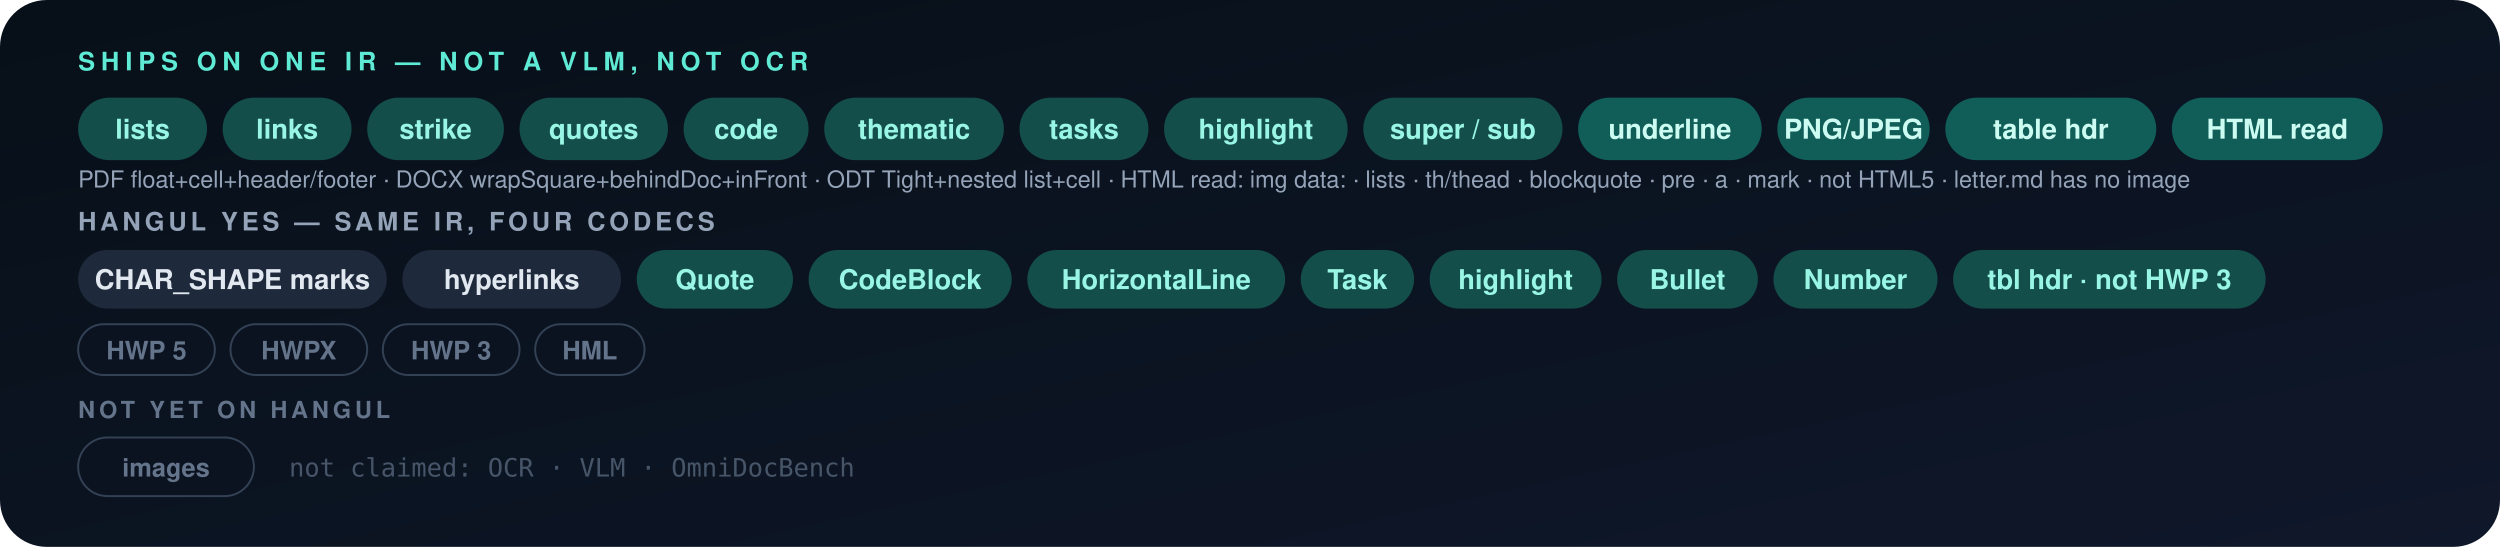
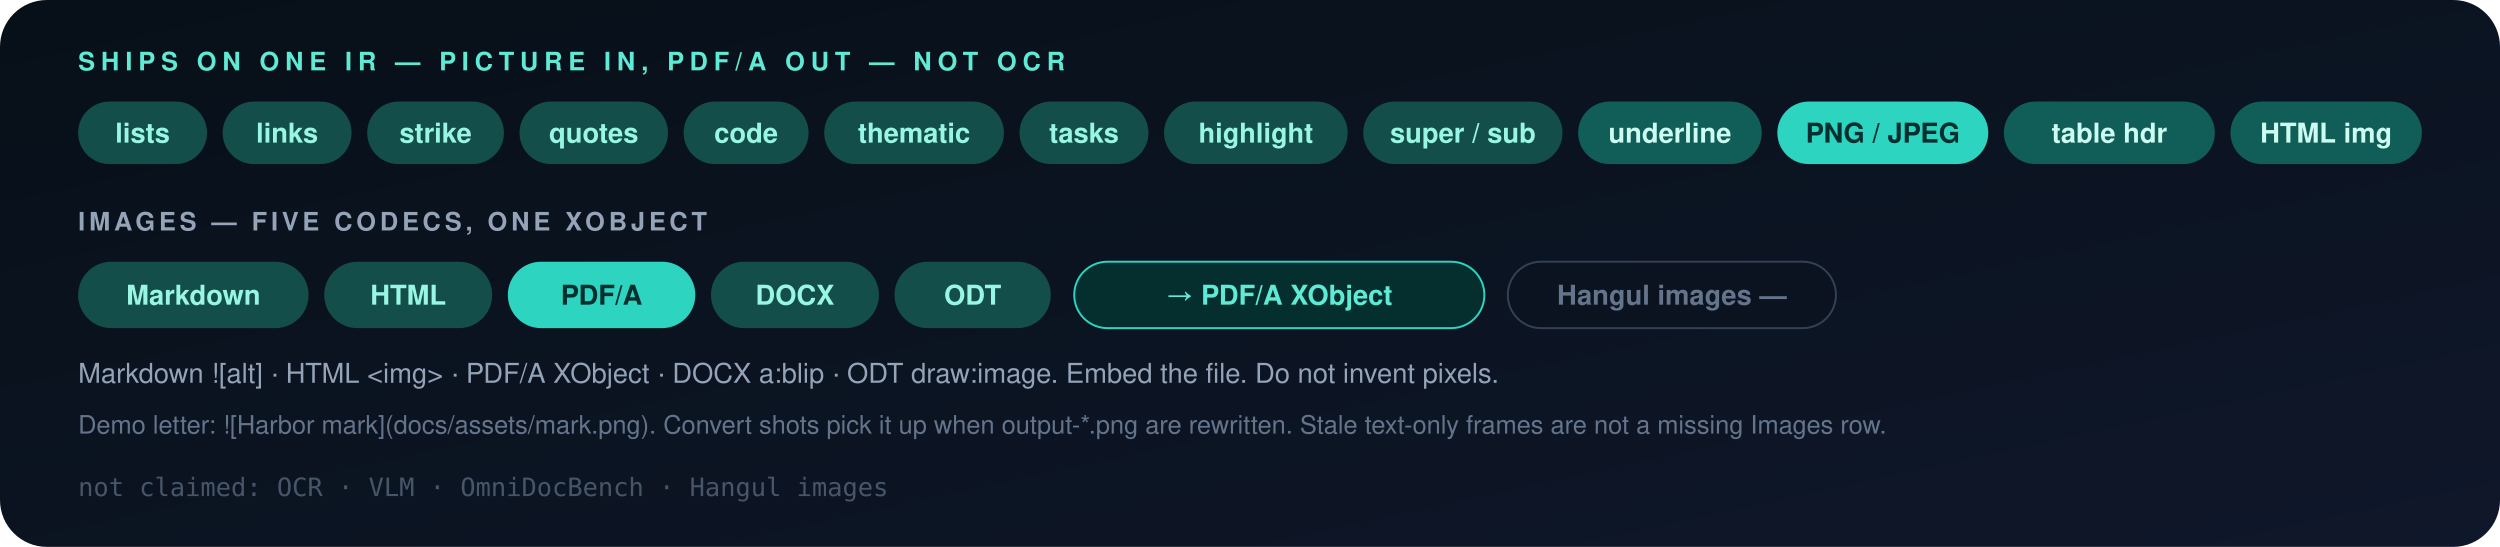
- <svg xmlns="http://www.w3.org/2000/svg" width="1280" height="280" viewBox="0 0 1280 280" role="img" aria-label="Shipped IR marks: PNG and JPEG on MD HTML PDF DOCX ODT. PDF float, cell images, page header/footer. DOCX wrapSquare, behindDoc, inFront. ODT nested lists, tight wrap, cell images. HTML reads img data-URI, lists, table headers, blockquote, pre, a, mark — not HTML5. Hangul CHAR_SHAPE, hyperlinks, Quote, CodeBlock, HorizontalLine, Task, highlight, Bullet/Number lists, table headers except HWP 3. Dash on Hangul: images. No OCR or OmniDocBench.">
+ <svg xmlns="http://www.w3.org/2000/svg" width="1280" height="280" viewBox="0 0 1280 280" role="img" aria-label="Shipped: PNG and JPEG on Markdown, HTML, PDF/A, DOCX, and ODT become PDF/A XObjects. Hangul images are a dash. Not OCR, not VLM, not OmniDocBench.">
  <defs>
    <linearGradient id="sbg" x1="0" y1="0" x2="1" y2="1">
      <stop offset="0%" stop-color="#071018" />
      <stop offset="100%" stop-color="#0f172a" />
    </linearGradient>
  </defs>
  <rect width="1280" height="280" rx="24" fill="url(#sbg)" />
-   <text x="40" y="36" fill="#5eead4" font-family="ui-sans-serif, Segoe UI, Helvetica, Arial" font-size="13" font-weight="700" letter-spacing="3">SHIPS ON ONE IR — NOT A VLM, NOT OCR</text>
+   <text x="40" y="36" fill="#5eead4" font-family="ui-sans-serif, Segoe UI, Helvetica, Arial" font-size="13" font-weight="700" letter-spacing="3">SHIPS ON ONE IR — PICTURE IN, PDF/A OUT — NOT OCR</text>
  <g font-family="ui-sans-serif, Segoe UI, Helvetica, Arial" font-size="14" font-weight="700">
-     <rect x="40" y="50" width="66" height="32" rx="16" fill="#134e4a" />
-     <text x="73" y="71" text-anchor="middle" fill="#99f6e4">lists</text>
-     <rect x="114" y="50" width="66" height="32" rx="16" fill="#134e4a" />
-     <text x="147" y="71" text-anchor="middle" fill="#99f6e4">links</text>
-     <rect x="188" y="50" width="70" height="32" rx="16" fill="#134e4a" />
-     <text x="223" y="71" text-anchor="middle" fill="#99f6e4">strike</text>
-     <rect x="266" y="50" width="76" height="32" rx="16" fill="#134e4a" />
-     <text x="304" y="71" text-anchor="middle" fill="#99f6e4">quotes</text>
-     <rect x="350" y="50" width="64" height="32" rx="16" fill="#134e4a" />
-     <text x="382" y="71" text-anchor="middle" fill="#99f6e4">code</text>
-     <rect x="422" y="50" width="92" height="32" rx="16" fill="#134e4a" />
-     <text x="468" y="71" text-anchor="middle" fill="#99f6e4">thematic</text>
-     <rect x="522" y="50" width="66" height="32" rx="16" fill="#134e4a" />
-     <text x="555" y="71" text-anchor="middle" fill="#99f6e4">tasks</text>
-     <rect x="596" y="50" width="94" height="32" rx="16" fill="#134e4a" />
-     <text x="643" y="71" text-anchor="middle" fill="#99f6e4">highlight</text>
-     <rect x="698" y="50" width="102" height="32" rx="16" fill="#134e4a" />
-     <text x="749" y="71" text-anchor="middle" fill="#99f6e4">super / sub</text>
-     <rect x="808" y="50" width="94" height="32" rx="16" fill="#115e59" />
-     <text x="855" y="71" text-anchor="middle" fill="#ccfbf1">underline</text>
-     <rect x="910" y="50" width="78" height="32" rx="16" fill="#115e59" />
-     <text x="949" y="71" text-anchor="middle" fill="#ccfbf1">PNG/JPEG</text>
-     <rect x="996" y="50" width="108" height="32" rx="16" fill="#115e59" />
-     <text x="1050" y="71" text-anchor="middle" fill="#ccfbf1">table hdr</text>
-     <rect x="1112" y="50" width="108" height="32" rx="16" fill="#115e59" />
-     <text x="1166" y="71" text-anchor="middle" fill="#ccfbf1">HTML read</text>
+     <rect x="40" y="52" width="66" height="32" rx="16" fill="#134e4a" />
+     <text x="73" y="73" text-anchor="middle" fill="#99f6e4">lists</text>
+     <rect x="114" y="52" width="66" height="32" rx="16" fill="#134e4a" />
+     <text x="147" y="73" text-anchor="middle" fill="#99f6e4">links</text>
+     <rect x="188" y="52" width="70" height="32" rx="16" fill="#134e4a" />
+     <text x="223" y="73" text-anchor="middle" fill="#99f6e4">strike</text>
+     <rect x="266" y="52" width="76" height="32" rx="16" fill="#134e4a" />
+     <text x="304" y="73" text-anchor="middle" fill="#99f6e4">quotes</text>
+     <rect x="350" y="52" width="64" height="32" rx="16" fill="#134e4a" />
+     <text x="382" y="73" text-anchor="middle" fill="#99f6e4">code</text>
+     <rect x="422" y="52" width="92" height="32" rx="16" fill="#134e4a" />
+     <text x="468" y="73" text-anchor="middle" fill="#99f6e4">thematic</text>
+     <rect x="522" y="52" width="66" height="32" rx="16" fill="#134e4a" />
+     <text x="555" y="73" text-anchor="middle" fill="#99f6e4">tasks</text>
+     <rect x="596" y="52" width="94" height="32" rx="16" fill="#134e4a" />
+     <text x="643" y="73" text-anchor="middle" fill="#99f6e4">highlight</text>
+     <rect x="698" y="52" width="102" height="32" rx="16" fill="#134e4a" />
+     <text x="749" y="73" text-anchor="middle" fill="#99f6e4">super / sub</text>
+     <rect x="808" y="52" width="94" height="32" rx="16" fill="#115e59" />
+     <text x="855" y="73" text-anchor="middle" fill="#ccfbf1">underline</text>
+     <rect x="910" y="52" width="108" height="32" rx="16" fill="#2dd4bf" />
+     <text x="964" y="73" text-anchor="middle" fill="#042f2e">PNG / JPEG</text>
+     <rect x="1026" y="52" width="108" height="32" rx="16" fill="#115e59" />
+     <text x="1080" y="73" text-anchor="middle" fill="#ccfbf1">table hdr</text>
+     <rect x="1142" y="52" width="98" height="32" rx="16" fill="#115e59" />
+     <text x="1191" y="73" text-anchor="middle" fill="#ccfbf1">HTML img</text>
  </g>
-   <text x="40" y="96" fill="#94a3b8" font-family="ui-sans-serif, Segoe UI, Helvetica, Arial" font-size="12">PDF float+cell+header/footer · DOCX wrapSquare+behindDoc+inFront · ODT Tight+nested list+cell · HTML read: img data: · lists · th/thead · blockquote · pre · a · mark · not HTML5 · letter.md has no image</text>
-   <text x="40" y="118" fill="#94a3b8" font-family="ui-sans-serif, Segoe UI, Helvetica, Arial" font-size="13" font-weight="700" letter-spacing="2">HANGUL YES — SAME IR, FOUR CODECS</text>
+   <text x="40" y="118" fill="#94a3b8" font-family="ui-sans-serif, Segoe UI, Helvetica, Arial" font-size="13" font-weight="700" letter-spacing="2">IMAGES — FIVE CODECS, ONE XOBJECT</text>
  <g font-family="ui-sans-serif, Segoe UI, Helvetica, Arial" font-size="14" font-weight="700">
-     <rect x="40" y="128" width="158" height="30" rx="15" fill="#1e293b" />
-     <text x="119" y="148" text-anchor="middle" fill="#e2e8f0">CHAR_SHAPE marks</text>
-     <rect x="206" y="128" width="112" height="30" rx="15" fill="#1e293b" />
-     <text x="262" y="148" text-anchor="middle" fill="#e2e8f0">hyperlinks</text>
-     <rect x="326" y="128" width="80" height="30" rx="15" fill="#134e4a" />
-     <text x="366" y="148" text-anchor="middle" fill="#99f6e4">Quote</text>
-     <rect x="414" y="128" width="104" height="30" rx="15" fill="#134e4a" />
-     <text x="466" y="148" text-anchor="middle" fill="#99f6e4">CodeBlock</text>
-     <rect x="526" y="128" width="132" height="30" rx="15" fill="#134e4a" />
-     <text x="592" y="148" text-anchor="middle" fill="#99f6e4">HorizontalLine</text>
-     <rect x="666" y="128" width="58" height="30" rx="15" fill="#134e4a" />
-     <text x="695" y="148" text-anchor="middle" fill="#99f6e4">Task</text>
-     <rect x="732" y="128" width="88" height="30" rx="15" fill="#134e4a" />
-     <text x="776" y="148" text-anchor="middle" fill="#99f6e4">highlight</text>
-     <rect x="828" y="128" width="72" height="30" rx="15" fill="#134e4a" />
-     <text x="864" y="148" text-anchor="middle" fill="#99f6e4">Bullet</text>
-     <rect x="908" y="128" width="84" height="30" rx="15" fill="#134e4a" />
-     <text x="950" y="148" text-anchor="middle" fill="#99f6e4">Number</text>
-     <rect x="1000" y="128" width="160" height="30" rx="15" fill="#134e4a" />
-     <text x="1080" y="148" text-anchor="middle" fill="#99f6e4">tbl hdr · not HWP 3</text>
+     <rect x="40" y="134" width="118" height="34" rx="17" fill="#134e4a" />
+     <text x="99" y="156" text-anchor="middle" fill="#99f6e4">Markdown</text>
+     <rect x="166" y="134" width="86" height="34" rx="17" fill="#134e4a" />
+     <text x="209" y="156" text-anchor="middle" fill="#99f6e4">HTML</text>
+     <rect x="260" y="134" width="96" height="34" rx="17" fill="#2dd4bf" />
+     <text x="308" y="156" text-anchor="middle" fill="#042f2e">PDF/A</text>
+     <rect x="364" y="134" width="86" height="34" rx="17" fill="#134e4a" />
+     <text x="407" y="156" text-anchor="middle" fill="#99f6e4">DOCX</text>
+     <rect x="458" y="134" width="80" height="34" rx="17" fill="#134e4a" />
+     <text x="498" y="156" text-anchor="middle" fill="#99f6e4">ODT</text>
+     <rect x="550" y="134" width="210" height="34" rx="17" fill="#042f2e" stroke="#2dd4bf" />
+     <text x="655" y="156" text-anchor="middle" fill="#5eead4">→ PDF/A XObject</text>
+     <rect x="772" y="134" width="168" height="34" rx="17" fill="#0b1220" stroke="#334155" />
+     <text x="856" y="156" text-anchor="middle" fill="#64748b">Hangul images —</text>
  </g>
-   <g font-family="ui-sans-serif, Segoe UI, Helvetica, Arial" font-size="13" font-weight="700">
-     <rect x="40" y="166" width="70" height="26" rx="13" fill="#0b1220" stroke="#334155" />
-     <text x="75" y="184" text-anchor="middle" fill="#64748b">HWP 5</text>
-     <rect x="118" y="166" width="70" height="26" rx="13" fill="#0b1220" stroke="#334155" />
-     <text x="153" y="184" text-anchor="middle" fill="#64748b">HWPX</text>
-     <rect x="196" y="166" width="70" height="26" rx="13" fill="#0b1220" stroke="#334155" />
-     <text x="231" y="184" text-anchor="middle" fill="#64748b">HWP 3</text>
-     <rect x="274" y="166" width="56" height="26" rx="13" fill="#0b1220" stroke="#334155" />
-     <text x="302" y="184" text-anchor="middle" fill="#64748b">HML</text>
-   </g>
-   <text x="40" y="214" fill="#64748b" font-family="ui-sans-serif, Segoe UI, Helvetica, Arial" font-size="12" font-weight="700" letter-spacing="2">NOT YET ON HANGUL</text>
-   <g font-family="ui-sans-serif, Segoe UI, Helvetica, Arial" font-size="13" font-weight="700">
-     <rect x="40" y="224" width="90" height="30" rx="15" fill="#0b1220" stroke="#334155" />
-     <text x="85" y="244" text-anchor="middle" fill="#64748b">images</text>
-   </g>
-   <text x="148" y="244" fill="#475569" font-family="ui-monospace, Consolas, monospace" font-size="13">not claimed: OCR · VLM · OmniDocBench</text>
+   <text x="40" y="196" fill="#94a3b8" font-family="ui-sans-serif, Segoe UI, Helvetica, Arial" font-size="14">Markdown ![alt] · HTML &lt;img&gt; · PDF/A XObject · DOCX a:blip · ODT draw:image. Embed the file. Do not invent pixels.</text>
+   <text x="40" y="222" fill="#64748b" font-family="ui-sans-serif, Segoe UI, Helvetica, Arial" font-size="13">Demo letter: ![Harbor mark](docs/assets/mark.png). Convert shots pick it up when output-*.png are rewritten. Stale text-only frames are not a missing Images row.</text>
+   <text x="40" y="254" fill="#475569" font-family="ui-monospace, Consolas, monospace" font-size="13">not claimed: OCR · VLM · OmniDocBench · Hangul images</text>
</svg>
